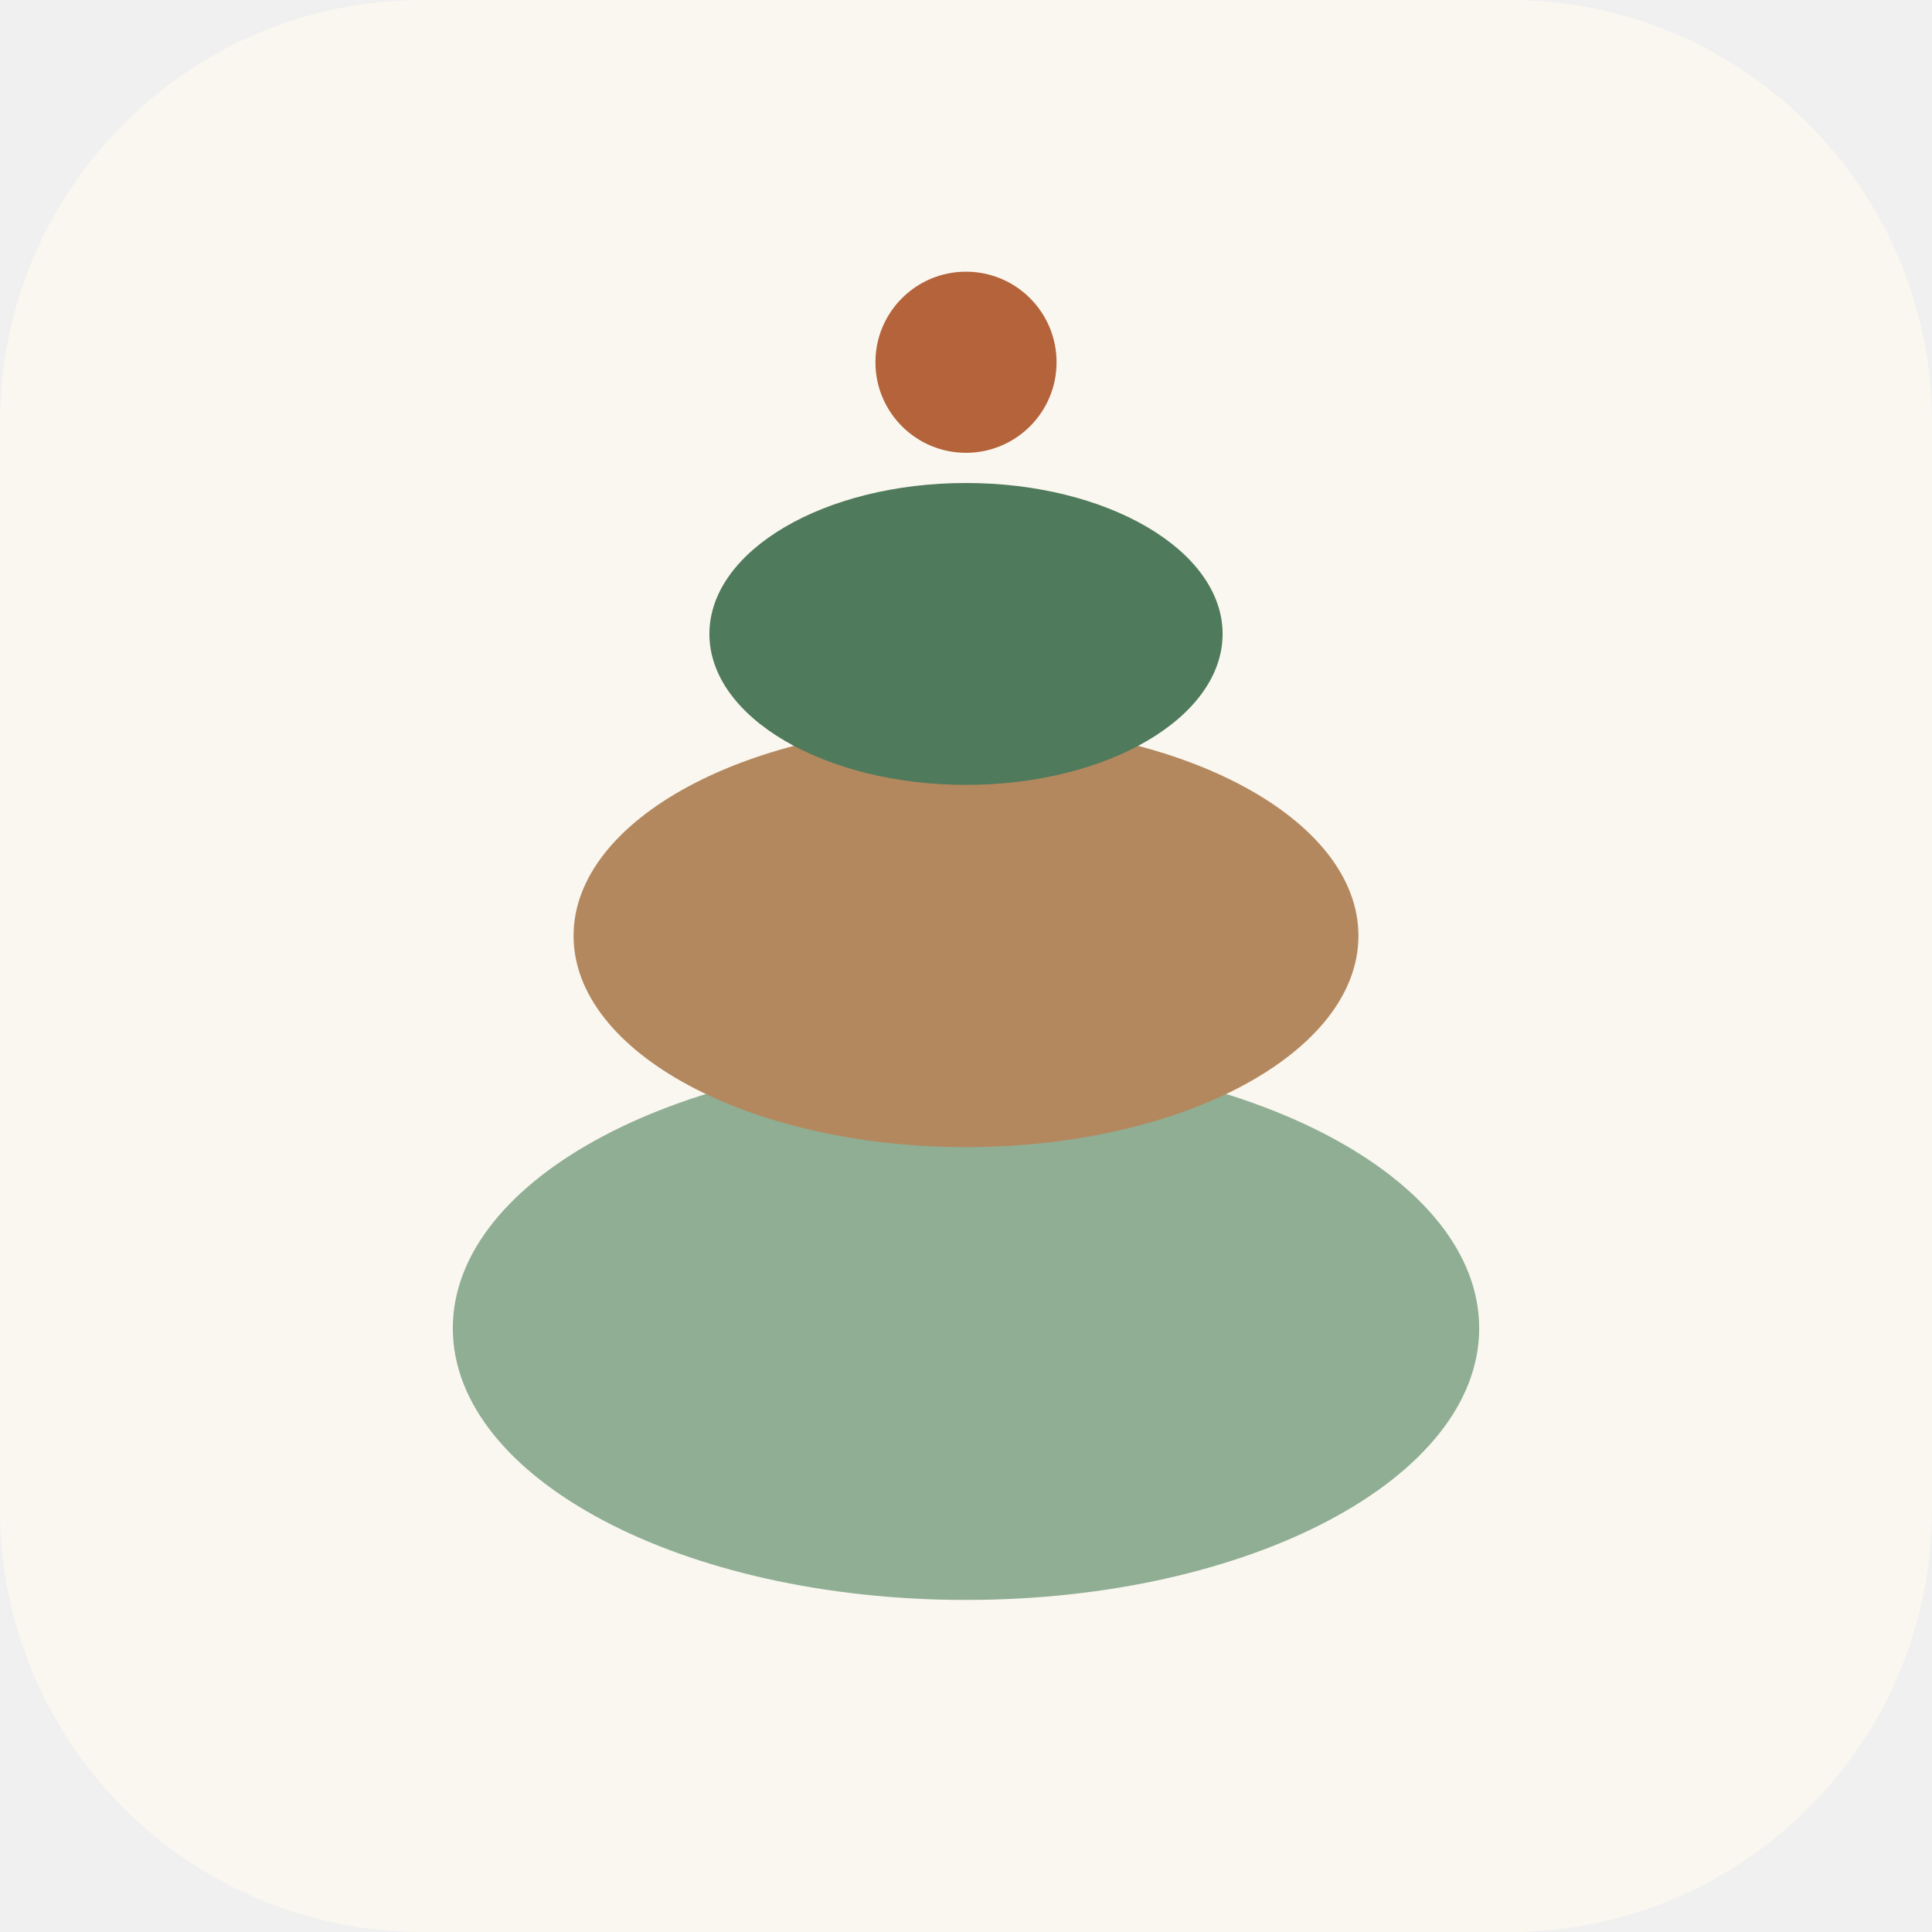
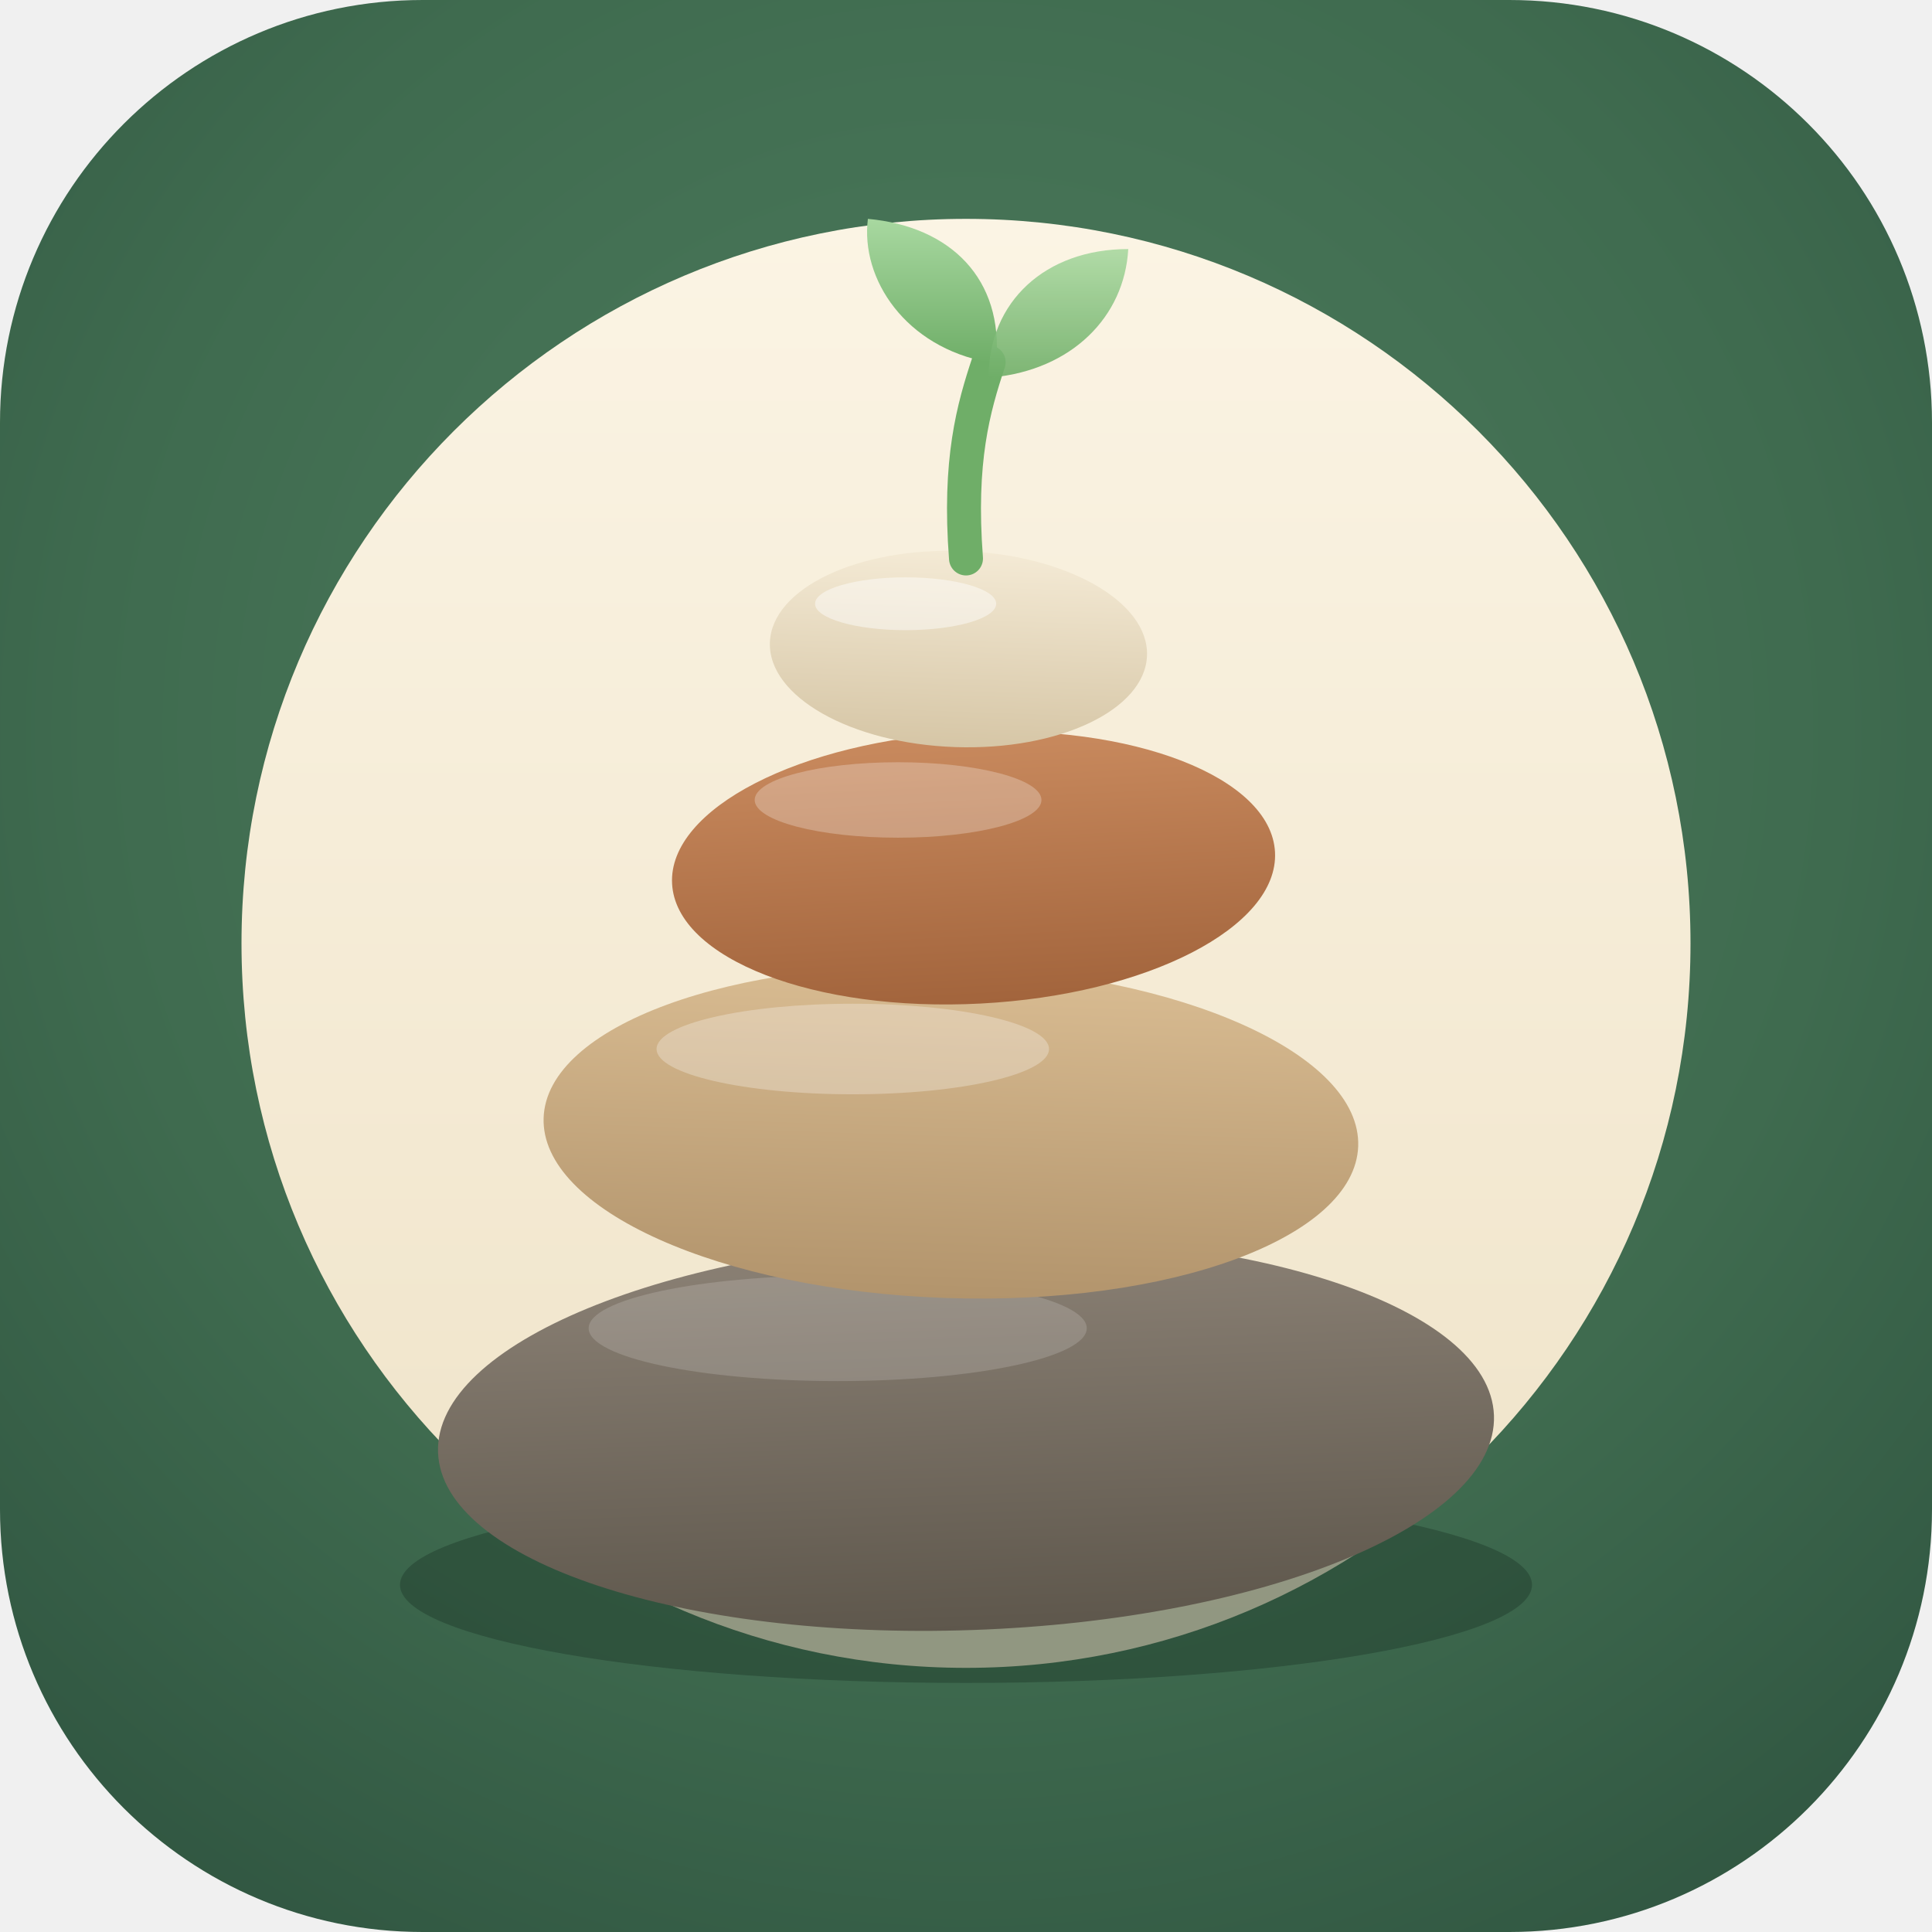
- <svg xmlns="http://www.w3.org/2000/svg" viewBox="0 0 128 128">
-   <rect width="128" height="128" rx="28" fill="#FAF7F0" />
-   <ellipse cx="64" cy="88" rx="34" ry="18" fill="#8FAE94" />
-   <ellipse cx="64" cy="62" rx="26" ry="14" fill="#B4885E" />
-   <ellipse cx="64" cy="42" rx="17" ry="10" fill="#4F7A5B" />
-   <circle cx="64" cy="24" r="6" fill="#B4633A" />
+ <svg xmlns="http://www.w3.org/2000/svg" viewBox="0 0 512 512">
+   <defs>
+     <radialGradient id="bg" cx="50%" cy="38%" r="75%">
+       <stop offset="0%" stop-color="#4E7D5E" />
+       <stop offset="60%" stop-color="#3F6B4F" />
+       <stop offset="100%" stop-color="#2F5440" />
+     </radialGradient>
+     <linearGradient id="halo" x1="0" y1="0" x2="0" y2="1">
+       <stop offset="0%" stop-color="#FBF4E4" />
+       <stop offset="100%" stop-color="#EFE3C8" />
+     </linearGradient>
+     <linearGradient id="s1" x1="0" y1="0" x2="0" y2="1">
+       <stop offset="0%" stop-color="#8B8175" />
+       <stop offset="100%" stop-color="#5E574C" />
+     </linearGradient>
+     <linearGradient id="s2" x1="0" y1="0" x2="0" y2="1">
+       <stop offset="0%" stop-color="#D9BC92" />
+       <stop offset="100%" stop-color="#B2946C" />
+     </linearGradient>
+     <linearGradient id="s3" x1="0" y1="0" x2="0" y2="1">
+       <stop offset="0%" stop-color="#C98A5E" />
+       <stop offset="100%" stop-color="#A2643C" />
+     </linearGradient>
+     <linearGradient id="s4" x1="0" y1="0" x2="0" y2="1">
+       <stop offset="0%" stop-color="#F4EAD5" />
+       <stop offset="100%" stop-color="#D6C6A6" />
+     </linearGradient>
+     <linearGradient id="leaf" x1="0" y1="0" x2="0" y2="1">
+       <stop offset="0%" stop-color="#A8D8A0" />
+       <stop offset="100%" stop-color="#6FAE68" />
+     </linearGradient>
+   </defs>
+   <rect width="512" height="512" rx="112" fill="url(#bg)" />
+   <circle cx="256" cy="250" r="192" fill="url(#halo)" />
+   <ellipse cx="256" cy="420" rx="150" ry="26" fill="#1E3A2B" opacity="0.45" />
+   <g>
+     <ellipse cx="256" cy="380" rx="140" ry="52" fill="url(#s1)" transform="rotate(-2 256 380)" />
+     <ellipse cx="222" cy="352" rx="66" ry="14" fill="#FFFFFF" opacity="0.16" />
+     <ellipse cx="252" cy="300" rx="108" ry="44" fill="url(#s2)" transform="rotate(2 252 300)" />
+     <ellipse cx="226" cy="278" rx="52" ry="12" fill="#FFFFFF" opacity="0.28" />
+     <ellipse cx="258" cy="230" rx="80" ry="36" fill="url(#s3)" transform="rotate(-3 258 230)" />
+     <ellipse cx="238" cy="212" rx="38" ry="10" fill="#FFFFFF" opacity="0.26" />
+     <ellipse cx="254" cy="172" rx="50" ry="26" fill="url(#s4)" transform="rotate(2 254 172)" />
+     <ellipse cx="240" cy="160" rx="24" ry="7" fill="#FFFFFF" opacity="0.45" />
+   </g>
+   <g>
+     <path d="M256 148 C 254 122, 258 108, 262 96" stroke="#6FAE68" stroke-width="9" fill="none" stroke-linecap="round" />
+     <path d="M262 96 C 240 92, 228 74, 230 58 C 252 60, 266 74, 264 96 Z" fill="url(#leaf)" />
+     <path d="M263 100 C 284 98, 298 84, 299 66 C 277 66, 262 80, 262 100 Z" fill="url(#leaf)" opacity="0.9" />
+   </g>
</svg>
